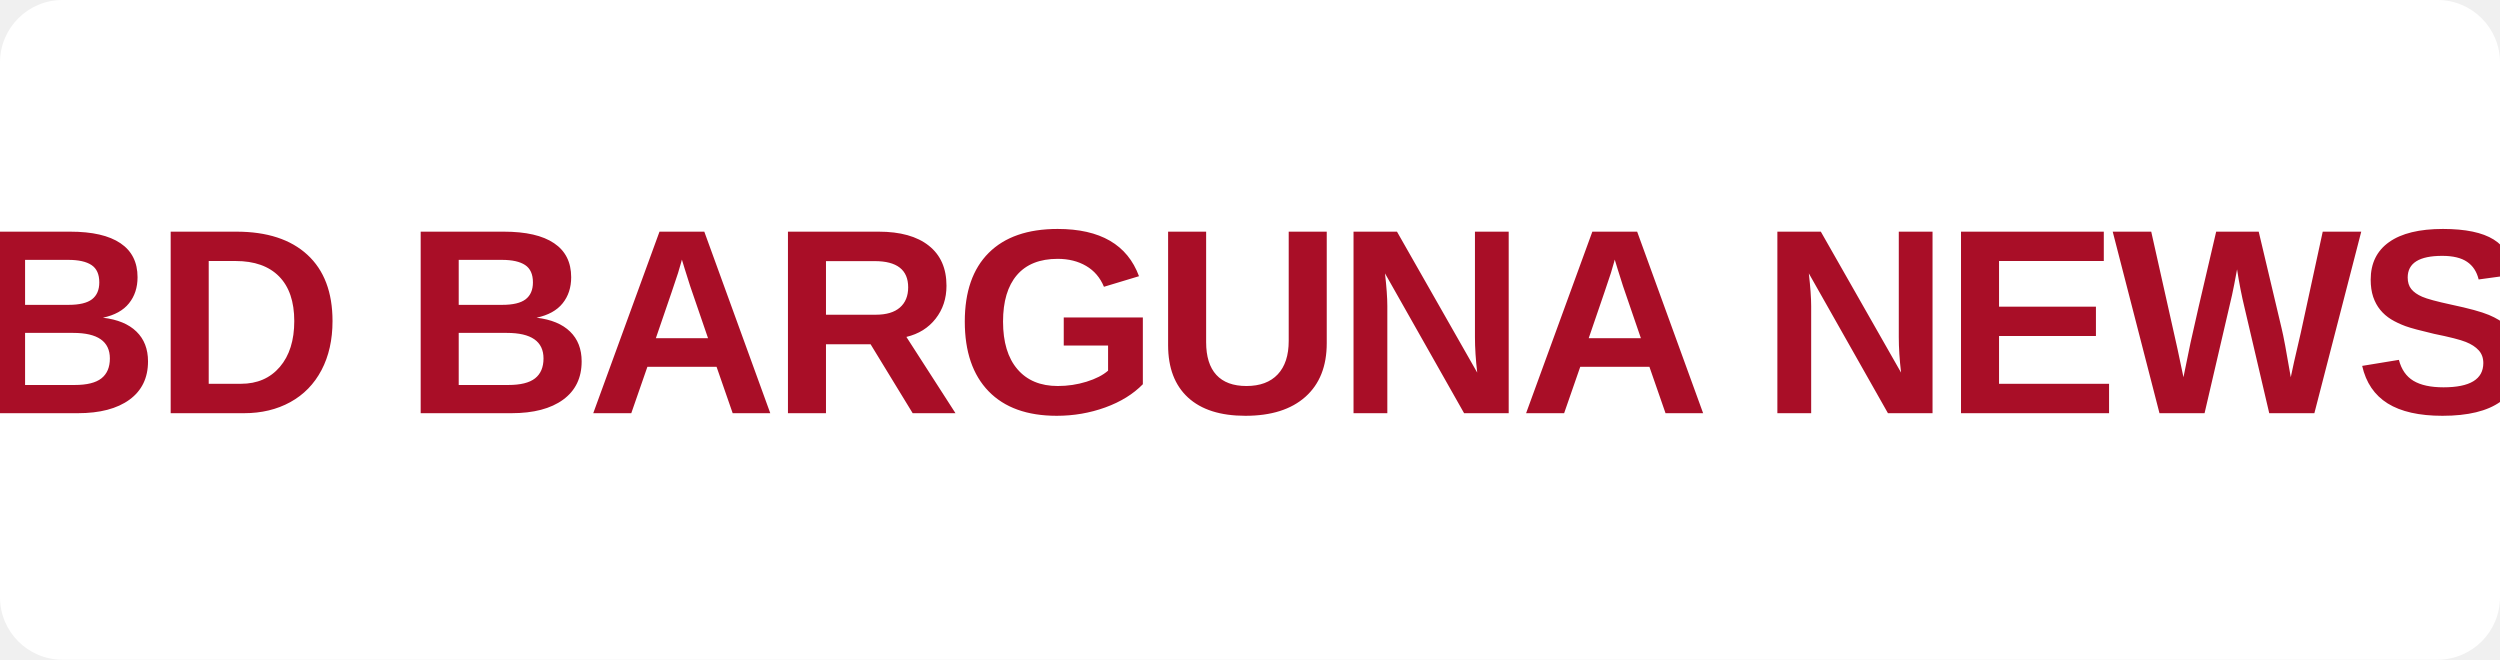
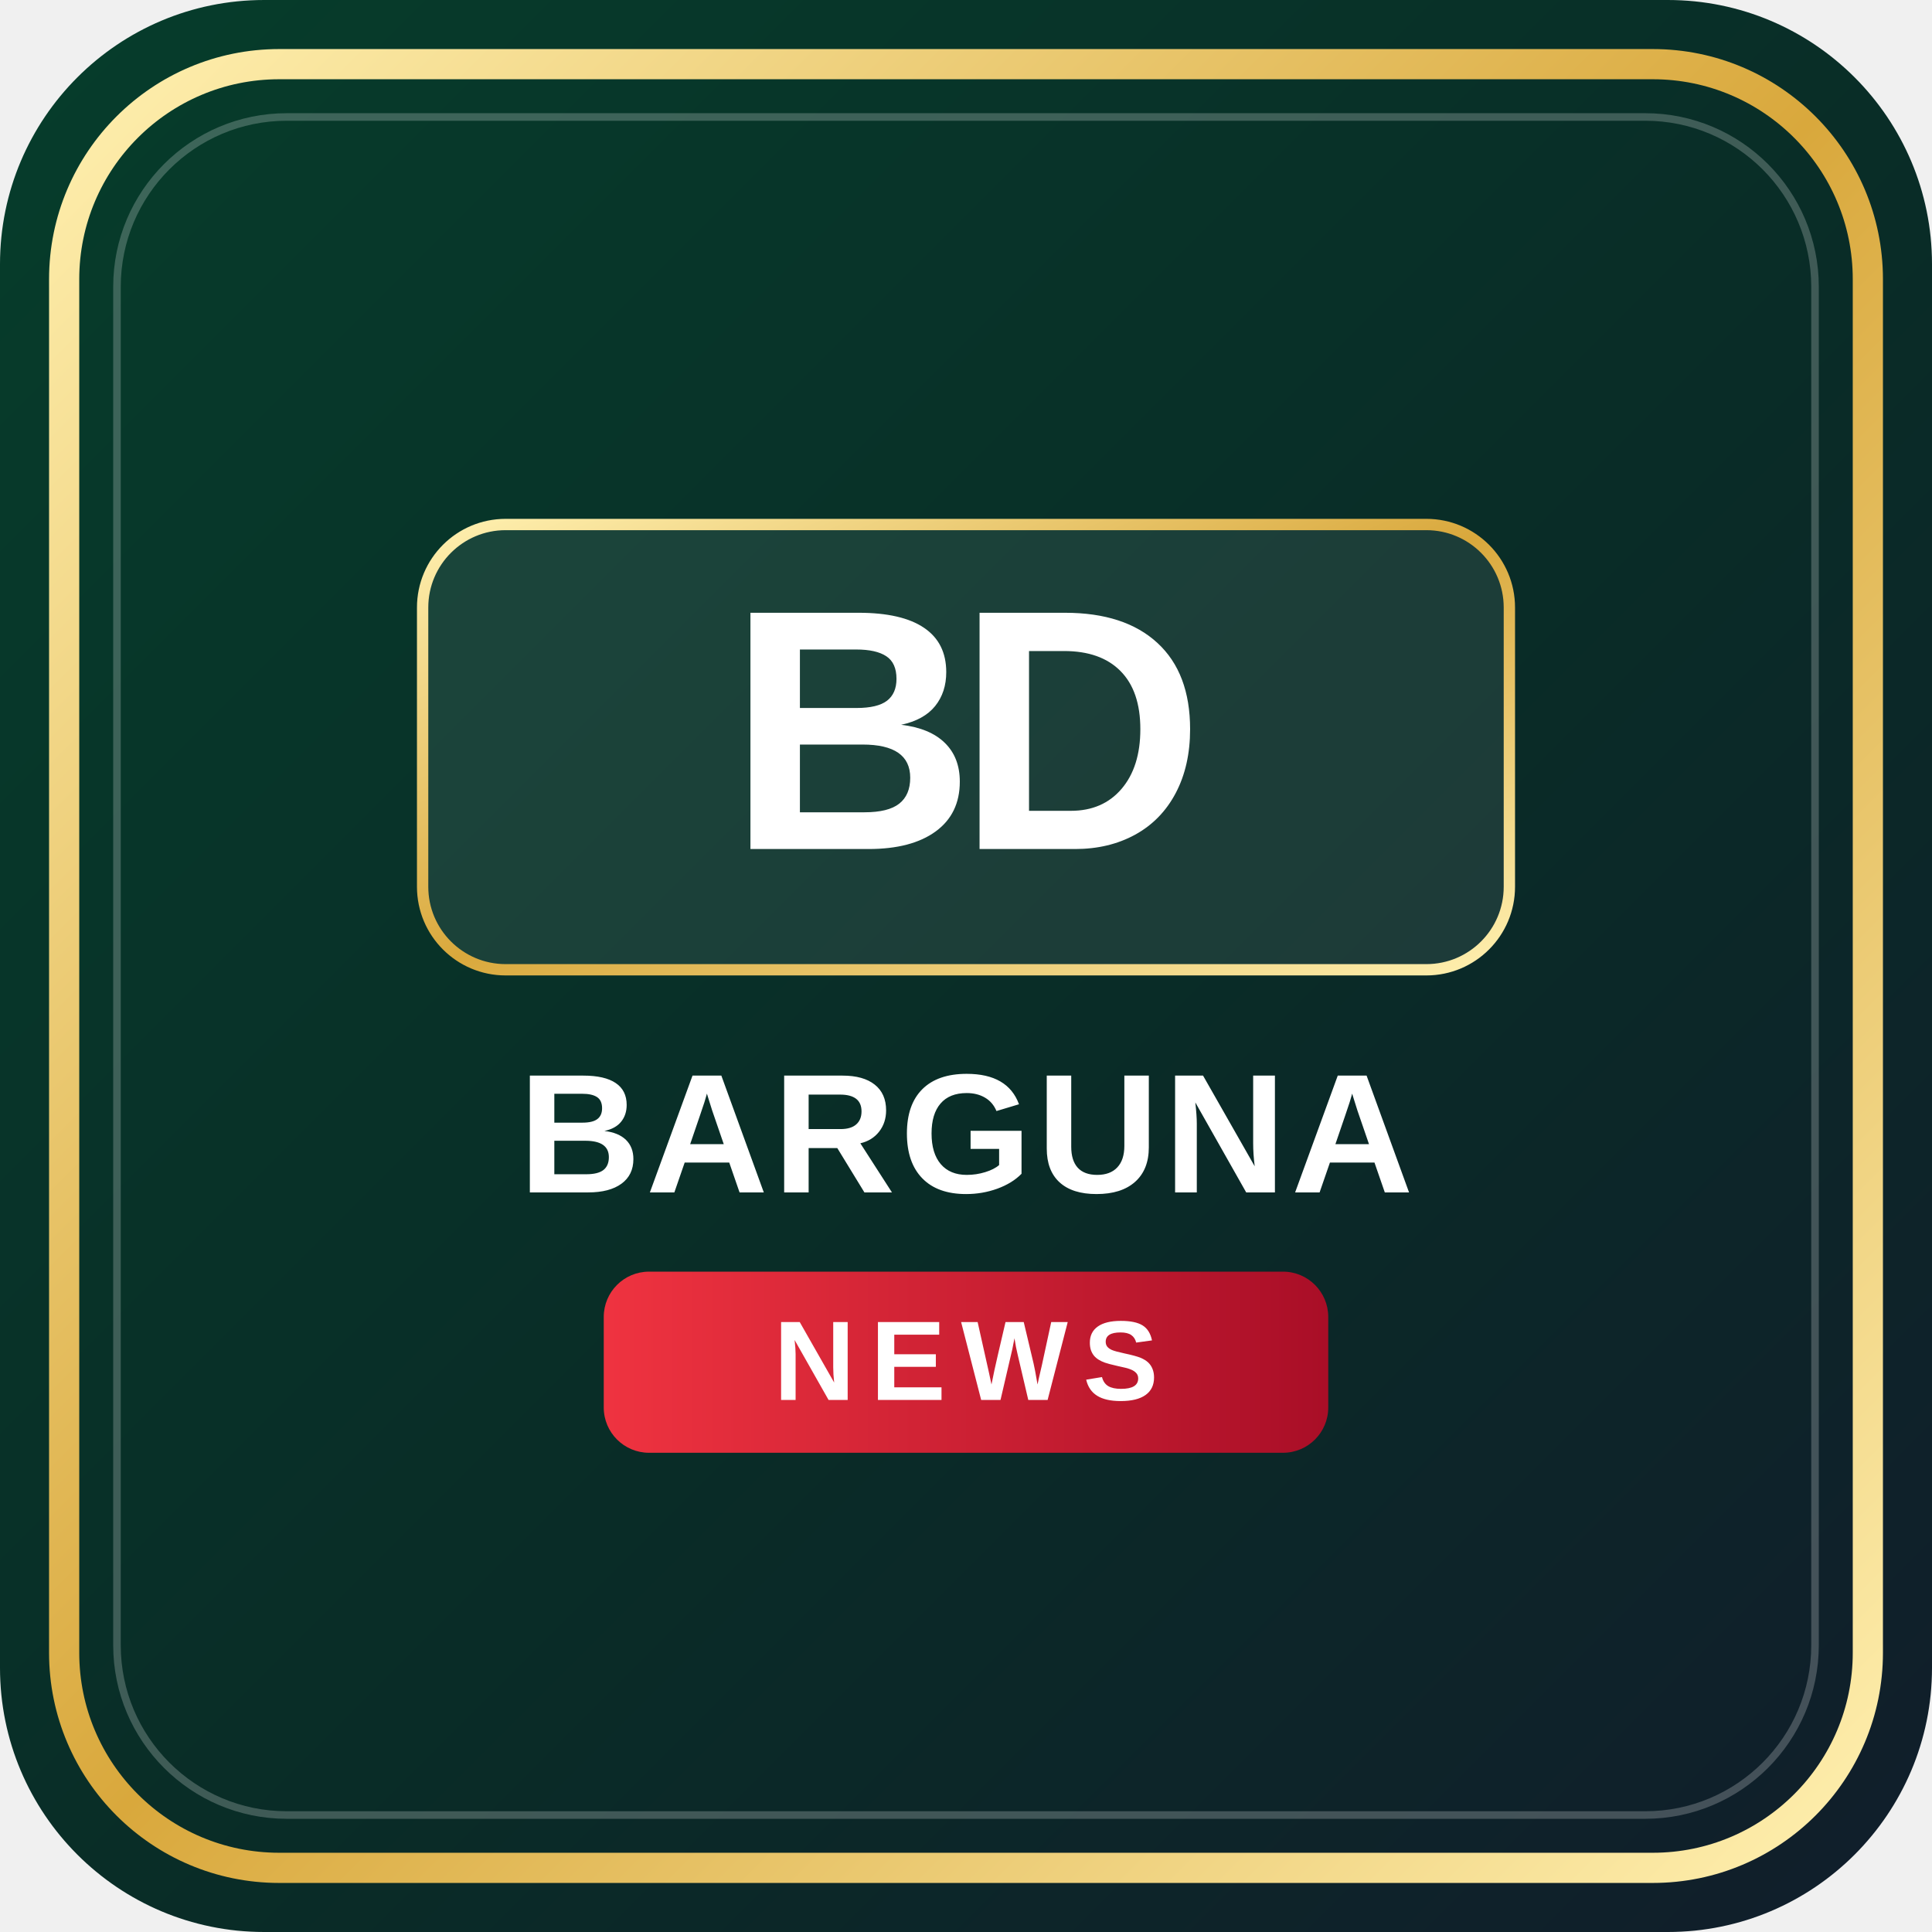
- <svg xmlns="http://www.w3.org/2000/svg" viewBox="0 0 720 190">
-   <rect width="720" height="190" rx="18" fill="#fff" />
-   <text x="360" y="119" text-anchor="middle" font-family="Arial,sans-serif" font-size="76" font-weight="900" letter-spacing="-2" fill="#a90e27">BD BARGUNA NEWS</text>
+ <svg xmlns="http://www.w3.org/2000/svg" viewBox="0 0 512 512" role="img" aria-labelledby="title desc">
+   <defs>
+     <linearGradient id="bg" x1="0" y1="0" x2="1" y2="1">
+       <stop stop-color="#063d2b" />
+       <stop offset=".55" stop-color="#092c27" />
+       <stop offset="1" stop-color="#111d2b" />
+     </linearGradient>
+     <linearGradient id="gold" x1="0" y1="0" x2="1" y2="1">
+       <stop stop-color="#fff0b0" />
+       <stop offset=".5" stop-color="#d9a83c" />
+       <stop offset="1" stop-color="#fff0b0" />
+     </linearGradient>
+     <linearGradient id="red" x1="0" y1="0" x2="1" y2="0">
+       <stop stop-color="#ef3340" />
+       <stop offset="1" stop-color="#a90e27" />
+     </linearGradient>
+   </defs>
+   <rect width="512" height="512" rx="70" fill="url(#bg)" />
+   <rect x="17" y="17" width="478" height="478" rx="57" fill="none" stroke="url(#gold)" stroke-width="8" />
+   <rect x="31" y="31" width="450" height="450" rx="45" fill="none" stroke="#ffffff" stroke-opacity=".22" stroke-width="2" />
+   <path d="M90 113H422" stroke="url(#gold)" stroke-width="4" stroke-linecap="round" />
+   <path d="M90 399H422" stroke="url(#gold)" stroke-width="4" stroke-linecap="round" />
+   <rect x="112" y="139" width="288" height="118" rx="22" fill="#fff" fill-opacity=".08" stroke="url(#gold)" stroke-width="3" />
+   <text x="256" y="225" text-anchor="middle" font-family="Arial,sans-serif" font-size="91" font-weight="900" letter-spacing="-5" fill="#fff">BD</text>
+   <text x="256" y="316" text-anchor="middle" font-family="Arial,sans-serif" font-size="45" font-weight="900" letter-spacing="1.2" fill="#fff">BARGUNA</text>
+   <rect x="160" y="337" width="192" height="48" rx="12" fill="url(#red)" />
+   <text x="256" y="371" text-anchor="middle" font-family="Arial,sans-serif" font-size="30" font-weight="900" letter-spacing="4" fill="#fff">NEWS</text>
</svg>
